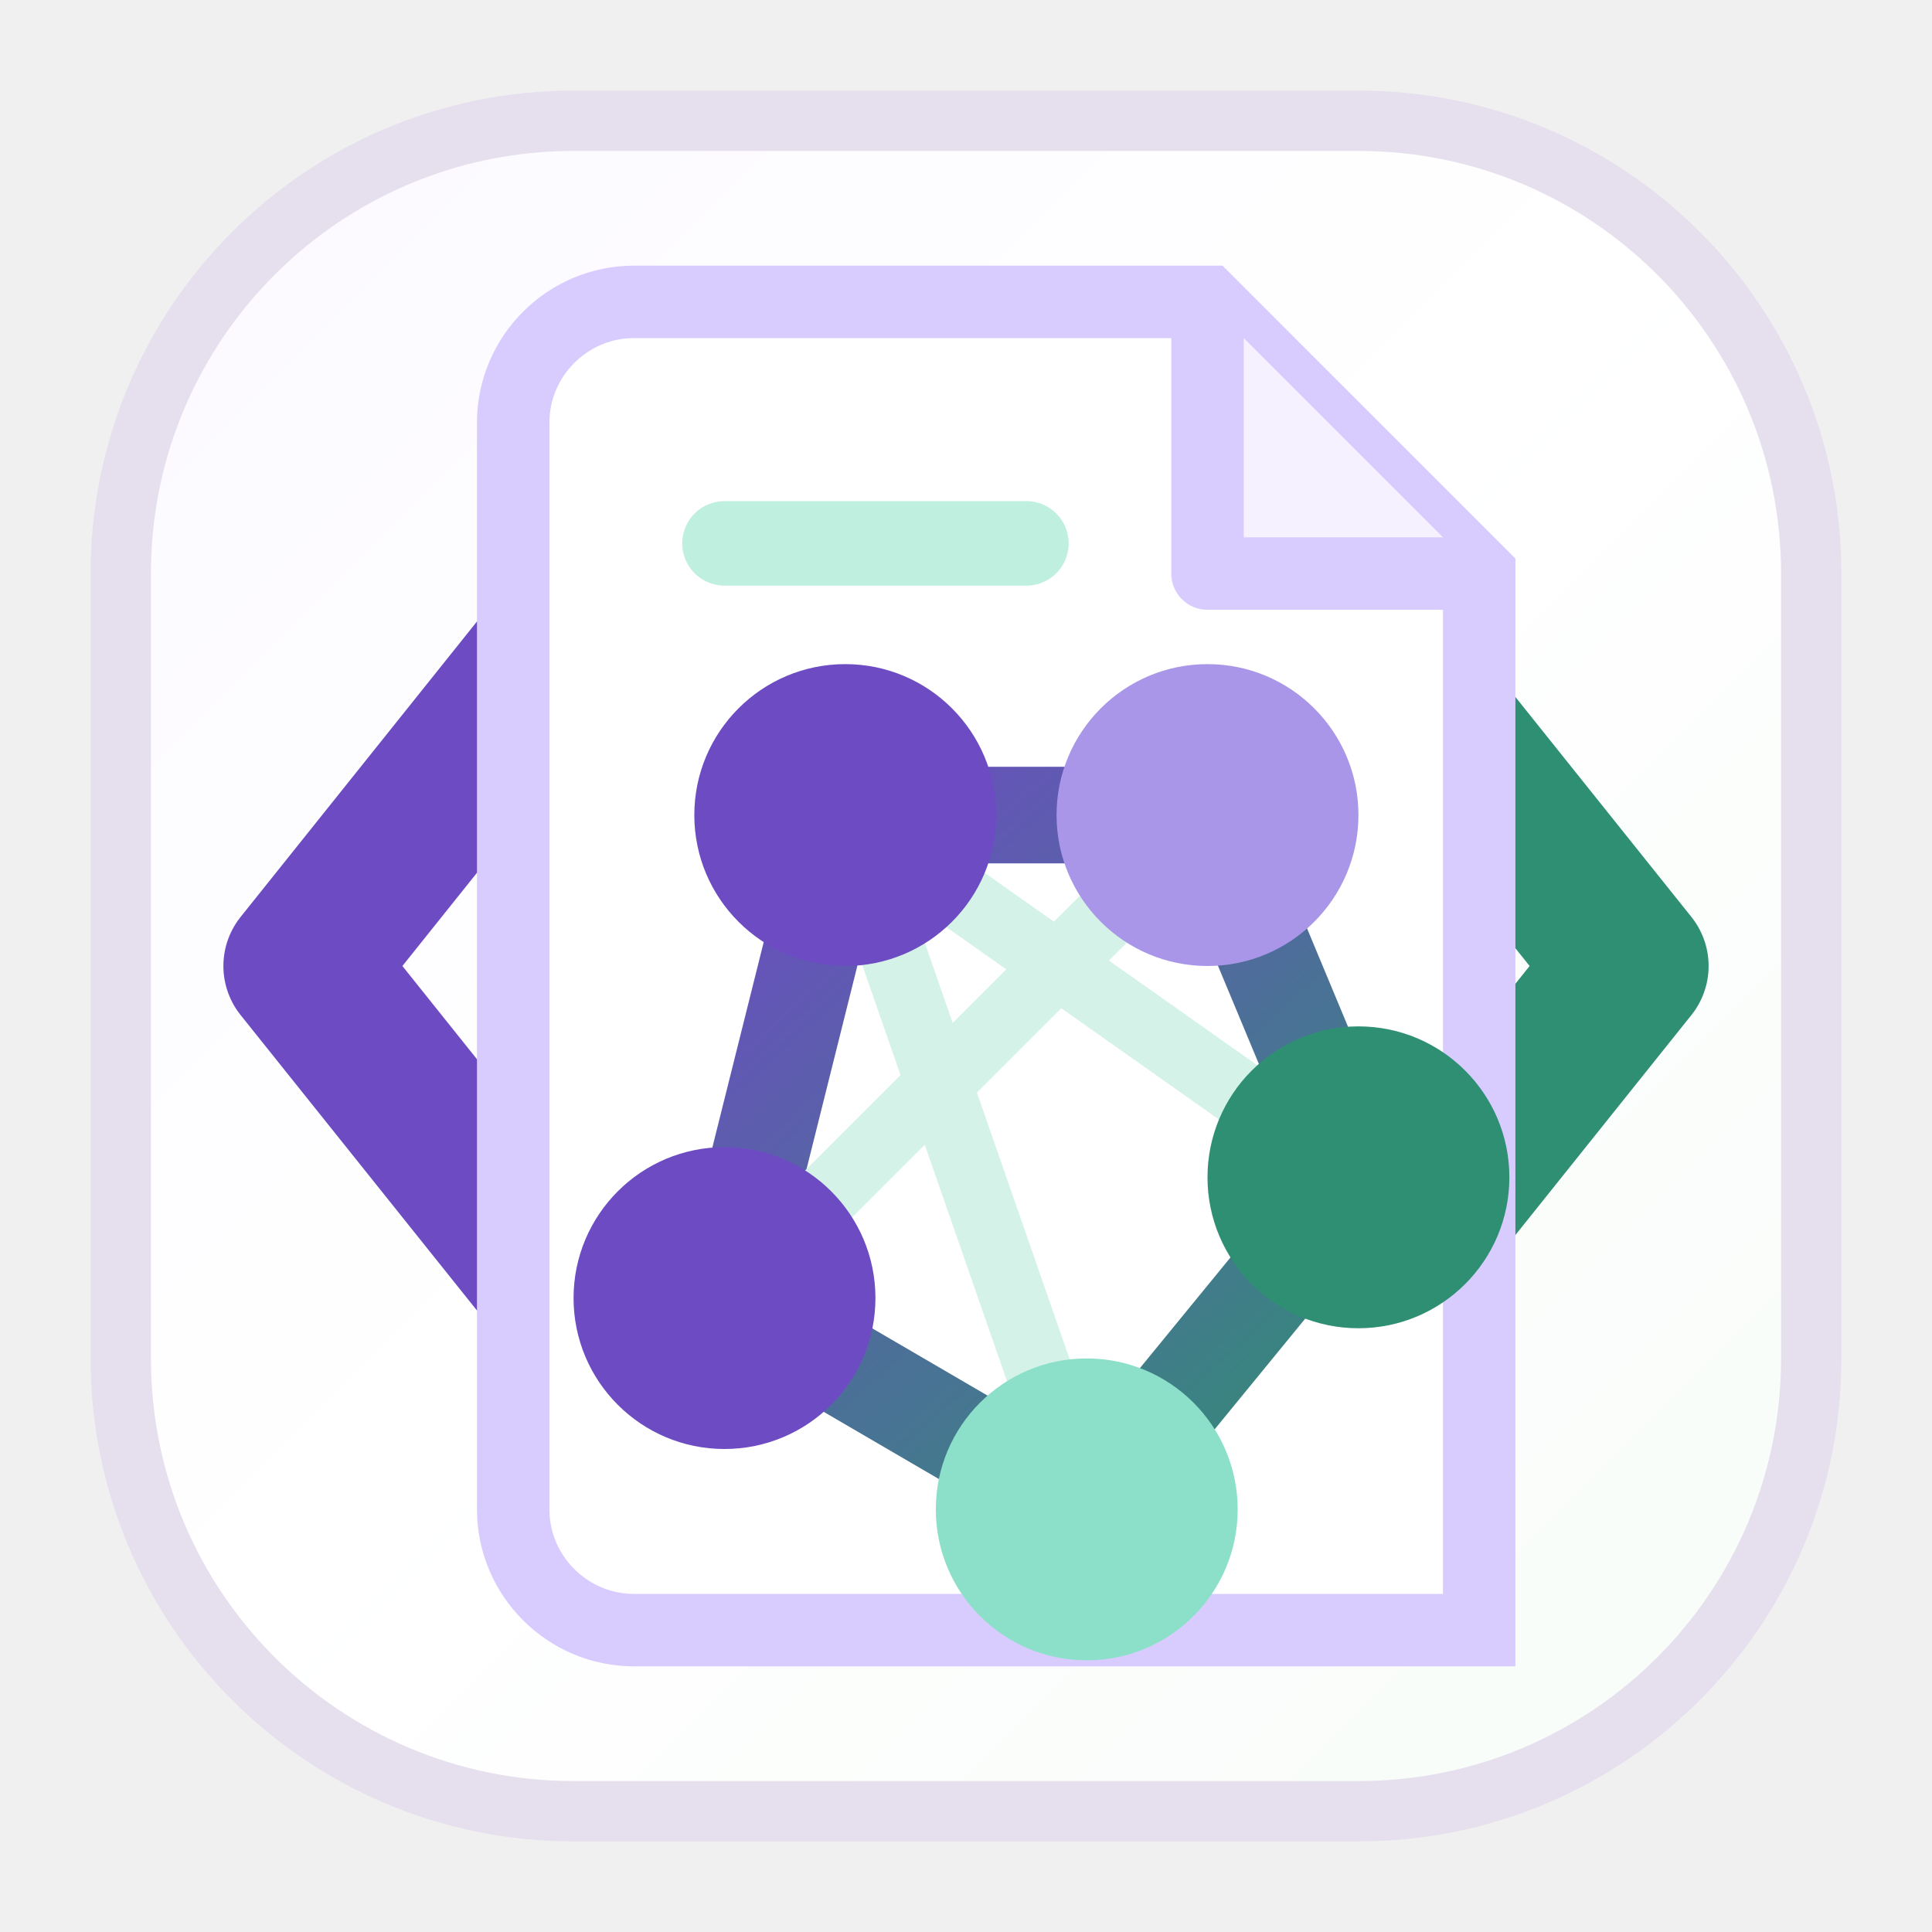
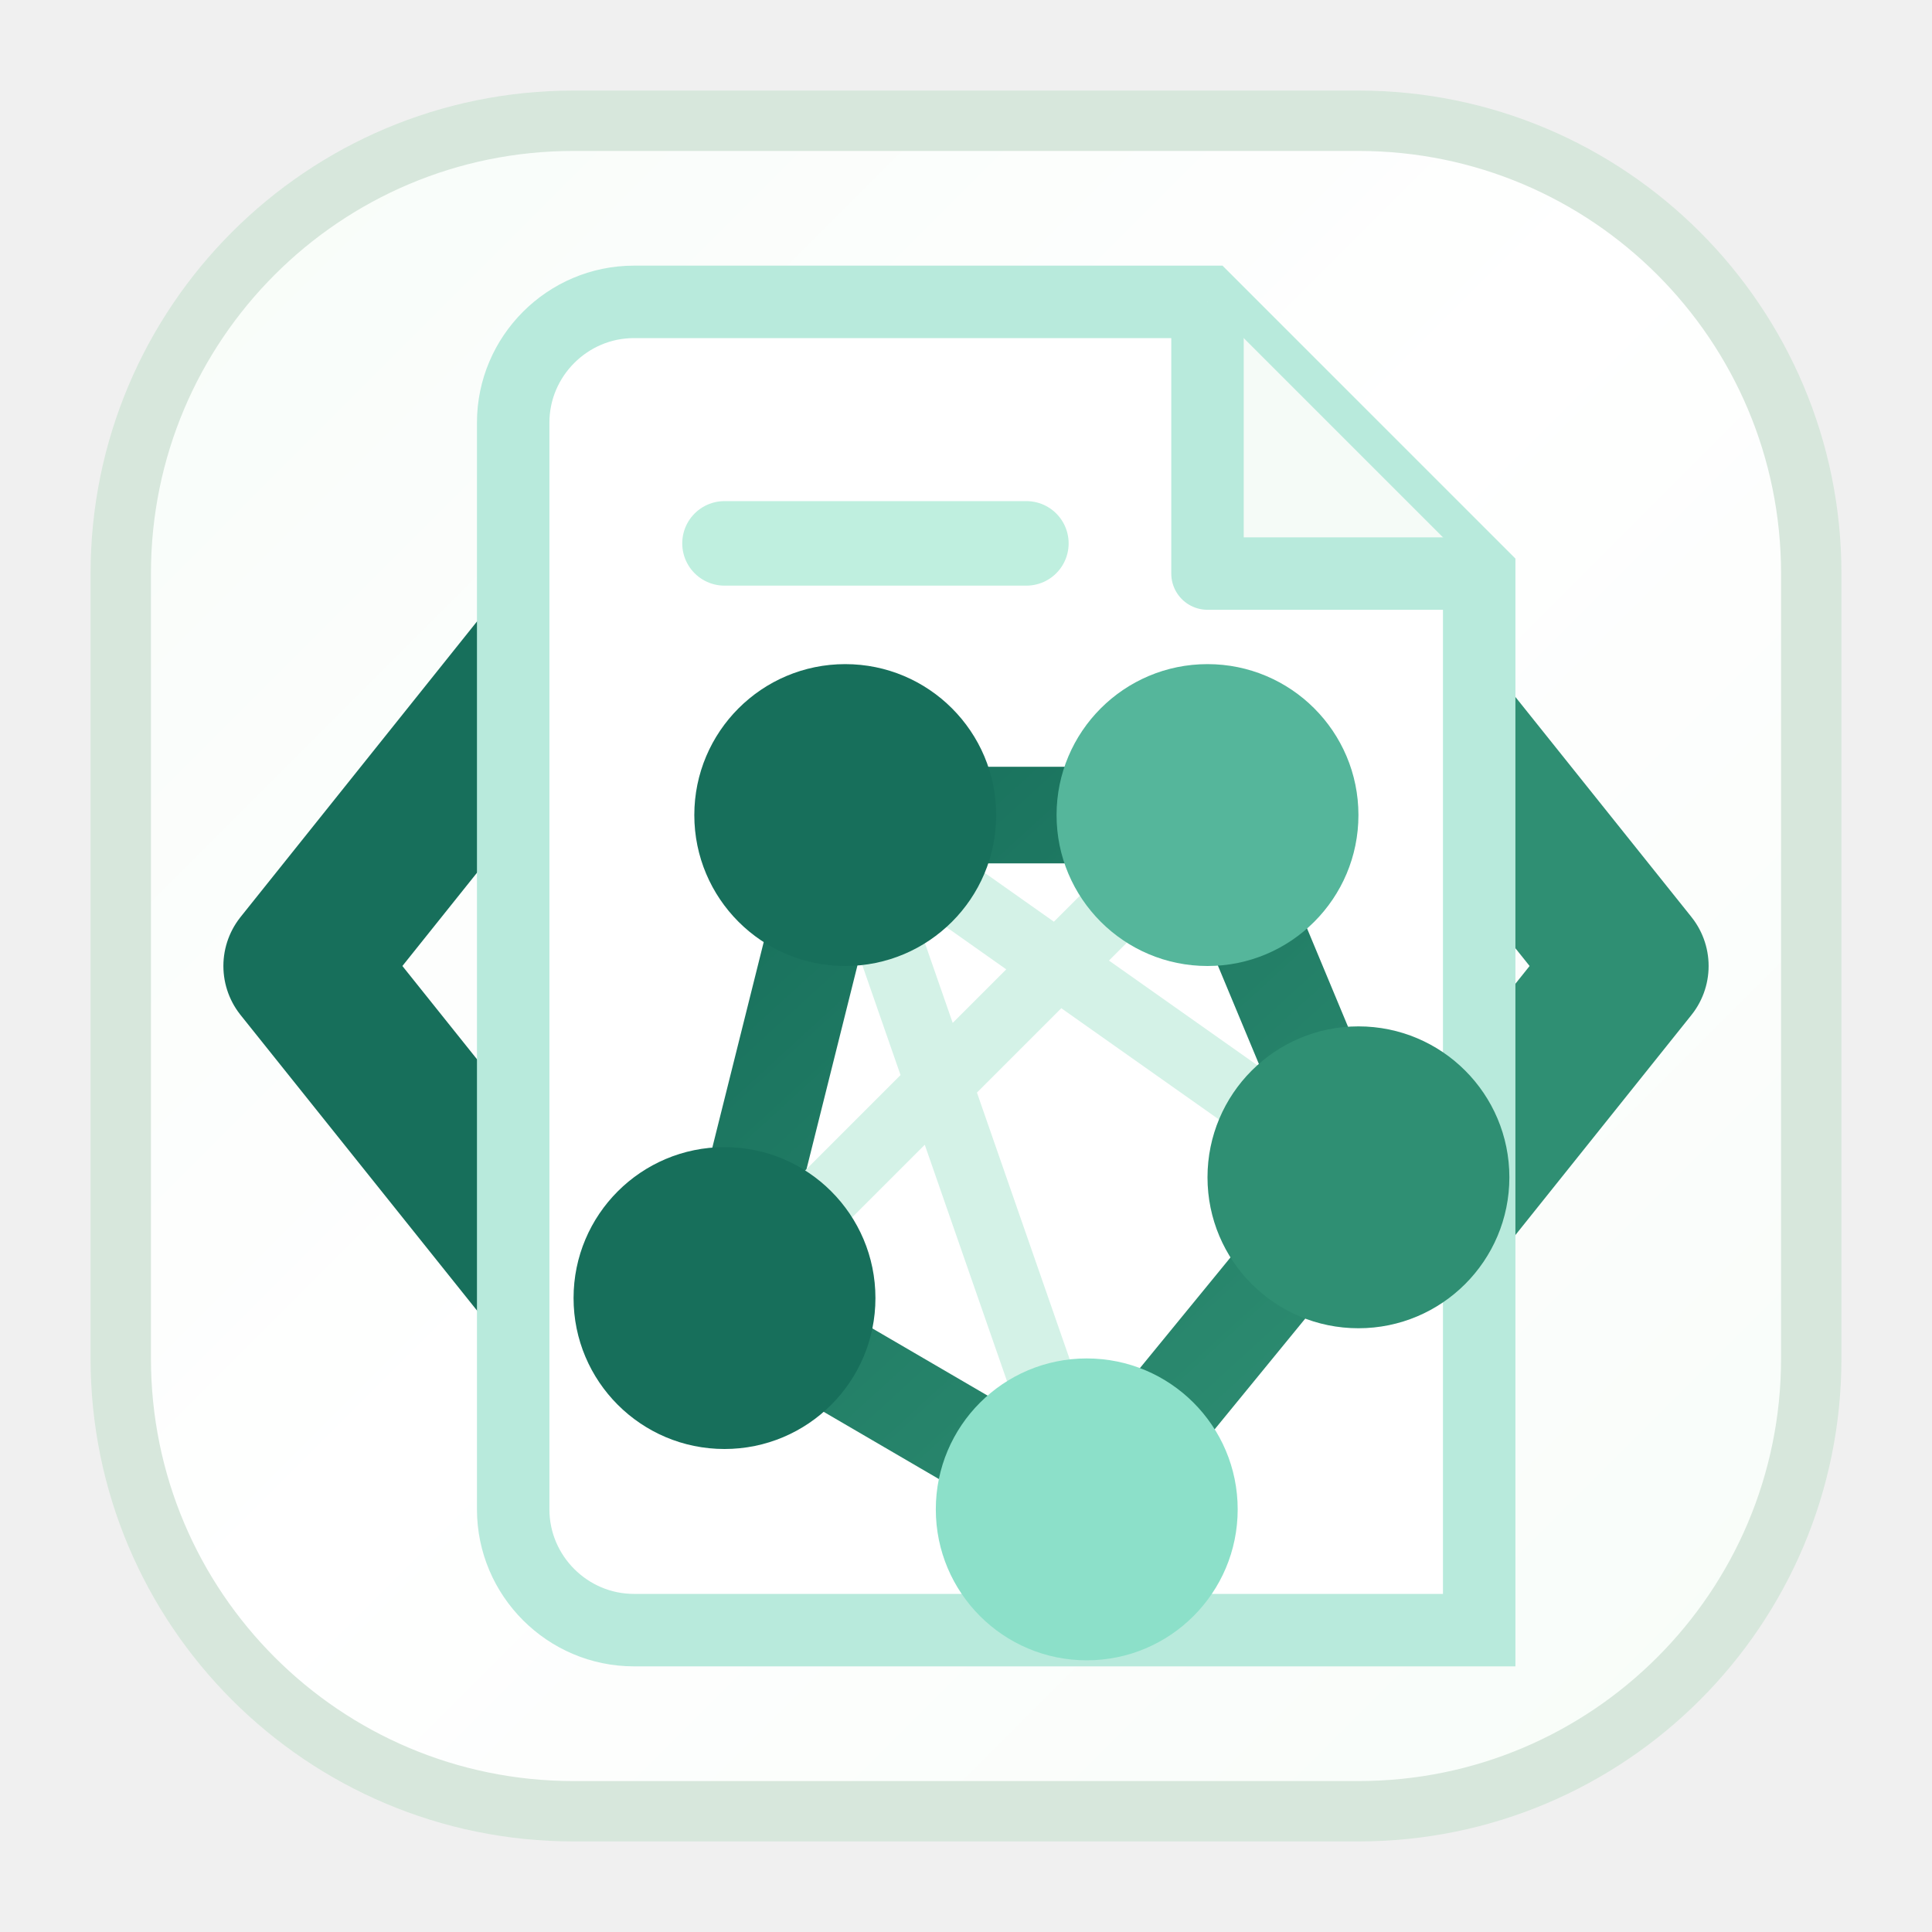
<svg xmlns="http://www.w3.org/2000/svg" width="64" height="64" viewBox="0 0 64 64" fill="none">
-   <rect x="4" y="4" width="56" height="56" rx="15" fill="url(#shell)" stroke="#E6E0EE" stroke-width="2" />
-   <path d="M18 22L10 32L18 42" stroke="#6D4BC3" stroke-width="5.2" stroke-linecap="round" stroke-linejoin="round" />
+   <rect x="4" y="4" width="56" height="56" rx="15" fill="url(#shell)" stroke="#D7E7DC" stroke-width="2" />
+   <path d="M18 22L10 32L18 42" stroke="#176F5B" stroke-width="5.2" stroke-linecap="round" stroke-linejoin="round" />
  <path d="M46 22L54 32L46 42" stroke="#2F8F73" stroke-width="5.2" stroke-linecap="round" stroke-linejoin="round" />
-   <path d="M21 10H40L49 19V54H21C18.8 54 17 52.2 17 50V14C17 11.8 18.8 10 21 10Z" fill="#FFFFFF" stroke="#D8CCFF" stroke-width="2.4" />
-   <path d="M40 10V19H49" fill="#F5F1FF" />
-   <path d="M40 10V19H49" stroke="#D8CCFF" stroke-width="2.4" stroke-linejoin="round" />
+   <path d="M21 10H40L49 19V54H21C18.8 54 17 52.2 17 50V14C17 11.8 18.8 10 21 10Z" fill="#FFFFFF" stroke="#B8EADC" stroke-width="2.4" />
+   <path d="M40 10V19H49" fill="#F5FBF7" />
+   <path d="M40 10V19H49" stroke="#B8EADC" stroke-width="2.4" stroke-linejoin="round" />
  <path d="M28 27L40 27L45 39L36 50L24 43L28 27Z" stroke="url(#tensorLine)" stroke-width="3.2" stroke-linecap="round" stroke-linejoin="round" />
  <path d="M28 27L36 50M40 27L24 43M45 39L28 27" stroke="#D4F2E7" stroke-width="2.2" stroke-linecap="round" />
-   <circle cx="28" cy="27" r="5" fill="#6D4BC3" />
-   <circle cx="40" cy="27" r="5" fill="#A996E8" />
+   <circle cx="28" cy="27" r="5" fill="#176F5B" />
+   <circle cx="40" cy="27" r="5" fill="#55B69B" />
  <circle cx="45" cy="39" r="5" fill="#2F8F73" />
  <circle cx="36" cy="50" r="5" fill="#8CE0C9" />
-   <circle cx="24" cy="43" r="5" fill="#6D4BC3" />
+   <circle cx="24" cy="43" r="5" fill="#176F5B" />
  <path d="M24 18H34" stroke="#BFEFDF" stroke-width="2.8" stroke-linecap="round" />
  <defs>
    <linearGradient id="shell" x1="4" y1="4" x2="60" y2="60" gradientUnits="userSpaceOnUse">
-       <stop stop-color="#FBF9FF" />
+       <stop stop-color="#F7FCF8" />
      <stop offset="0.48" stop-color="#FFFFFF" />
      <stop offset="1" stop-color="#F7FCF8" />
    </linearGradient>
    <linearGradient id="tensorLine" x1="24" y1="27" x2="45" y2="50" gradientUnits="userSpaceOnUse">
-       <stop stop-color="#6D4BC3" />
+       <stop stop-color="#176F5B" />
      <stop offset="1" stop-color="#2F8F73" />
    </linearGradient>
  </defs>
</svg>
